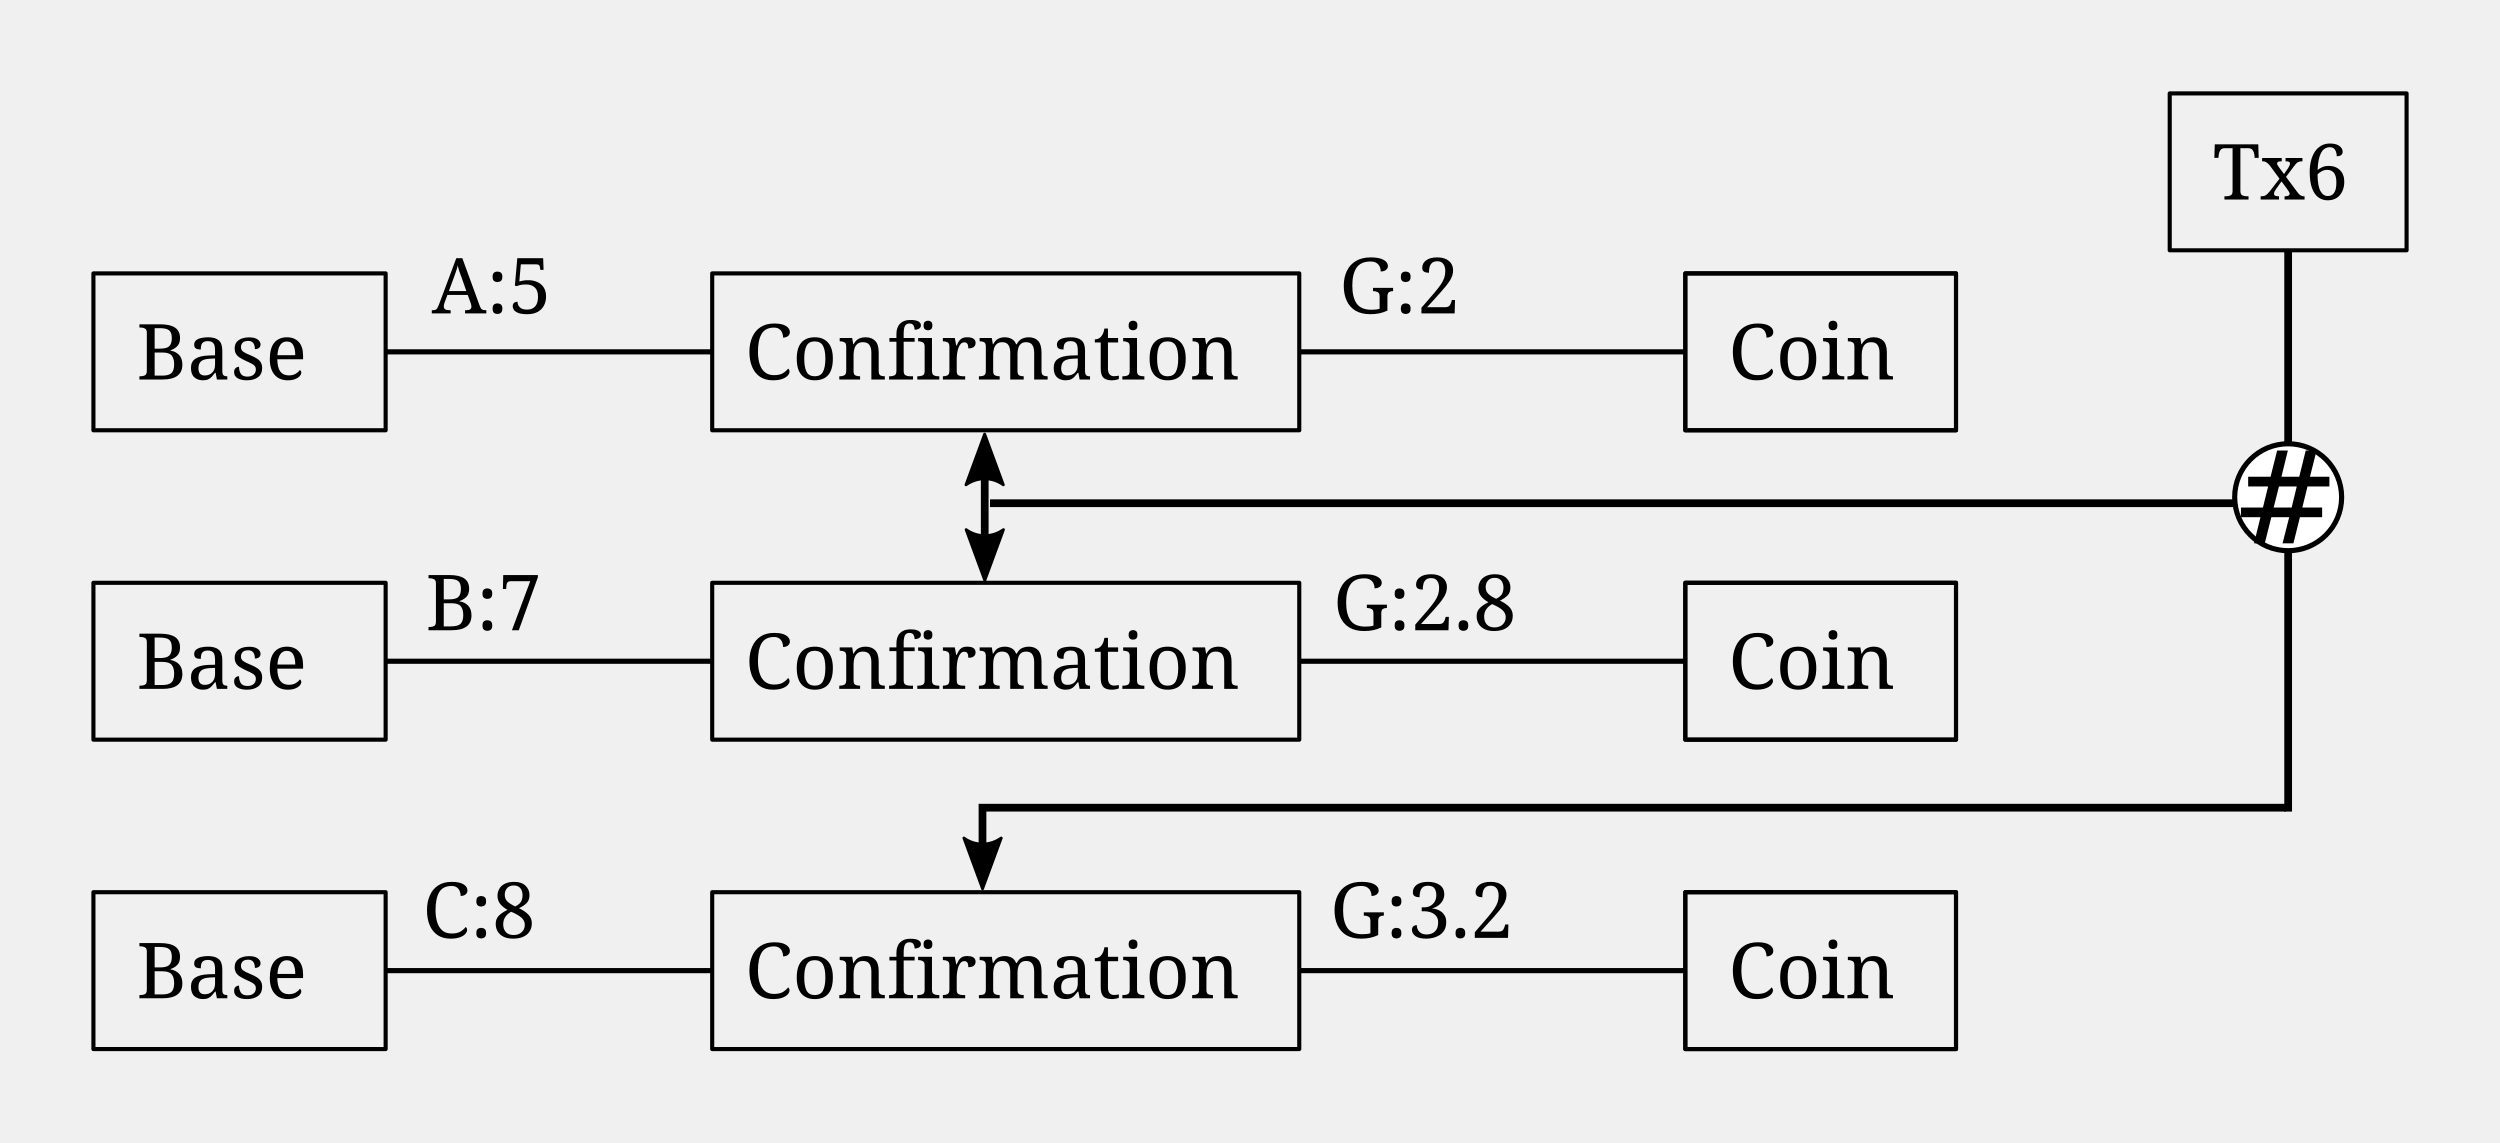
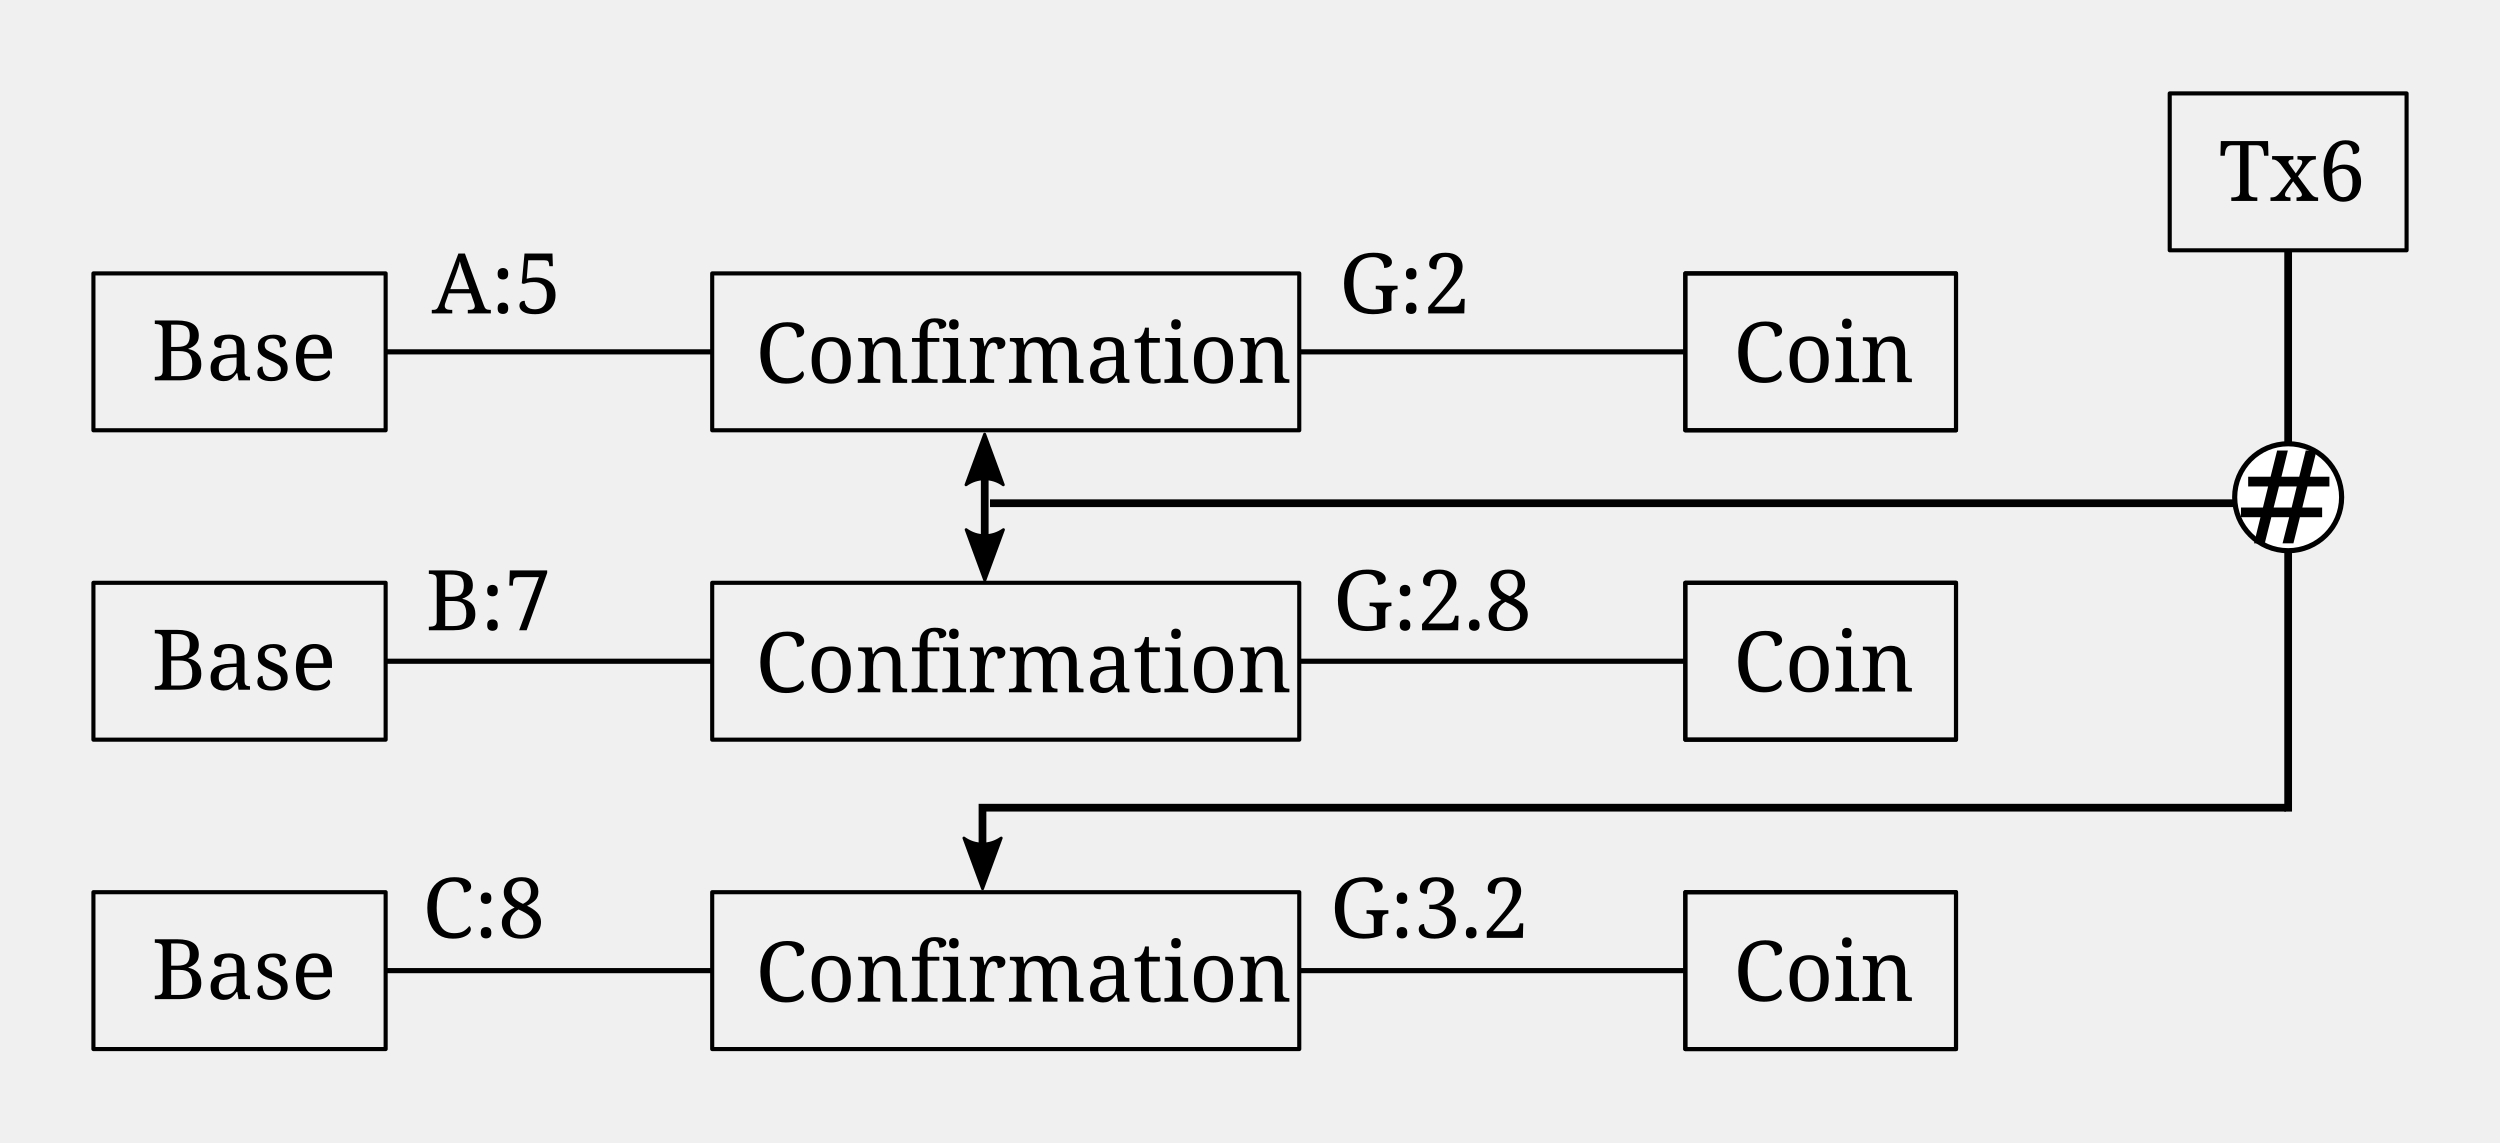
<svg xmlns="http://www.w3.org/2000/svg" width="136.827mm" height="62.529mm" viewBox="0 0 484.822 221.561" id="svg2" version="1.1">
  <defs id="defs4">
    <marker style="overflow:visible" id="marker5243" refX="0" refY="0" orient="auto">
      <path transform="scale(0.6,0.6)" d="M 8.719,4.034 -2.207,0.016 8.719,-4.002 c -1.745,2.372 -1.735,5.617 -6e-7,8.035 z" style="fill:#000000;fill-opacity:1;fill-rule:evenodd;stroke:#000000;stroke-width:0.625;stroke-linejoin:round;stroke-opacity:1" id="path5245" />
    </marker>
    <marker style="overflow:visible" id="marker5095" refX="0" refY="0" orient="auto">
      <path transform="scale(-0.6,-0.6)" d="M 8.719,4.034 -2.207,0.016 8.719,-4.002 c -1.745,2.372 -1.735,5.617 -6e-7,8.035 z" style="fill:#000000;fill-opacity:1;fill-rule:evenodd;stroke:#000000;stroke-width:0.625;stroke-linejoin:round;stroke-opacity:1" id="path5097" />
    </marker>
    <marker style="overflow:visible" id="marker5061" refX="0" refY="0" orient="auto">
      <path transform="scale(0.6,0.6)" d="M 8.719,4.034 -2.207,0.016 8.719,-4.002 c -1.745,2.372 -1.735,5.617 -6e-7,8.035 z" style="fill:#000000;fill-opacity:1;fill-rule:evenodd;stroke:#000000;stroke-width:0.625;stroke-linejoin:round;stroke-opacity:1" id="path5063" />
    </marker>
    <marker orient="auto" refY="0" refX="0" id="Arrow2Mstart" style="overflow:visible">
      <path id="path4497" style="fill:#000000;fill-opacity:1;fill-rule:evenodd;stroke:#000000;stroke-width:0.625;stroke-linejoin:round;stroke-opacity:1" d="M 8.719,4.034 -2.207,0.016 8.719,-4.002 c -1.745,2.372 -1.735,5.617 -6e-7,8.035 z" transform="scale(0.6,0.6)" />
    </marker>
    <marker orient="auto" refY="0" refX="0" id="Arrow2Mend" style="overflow:visible">
      <path id="path4500" style="fill:#000000;fill-opacity:1;fill-rule:evenodd;stroke:#000000;stroke-width:0.625;stroke-linejoin:round;stroke-opacity:1" d="M 8.719,4.034 -2.207,0.016 8.719,-4.002 c -1.745,2.372 -1.735,5.617 -6e-7,8.035 z" transform="scale(-0.6,-0.6)" />
    </marker>
    <marker orient="auto" refY="0" refX="0" id="Arrow1Mstart" style="overflow:visible">
      <path id="path4479" d="M 0,0 5,-5 -12.5,0 5,5 0,0 Z" style="fill:#000000;fill-opacity:1;fill-rule:evenodd;stroke:#000000;stroke-width:1pt;stroke-opacity:1" transform="matrix(0.4,0,0,0.4,4,0)" />
    </marker>
  </defs>
  <g id="layer1" transform="translate(-151.9006,-627.8803)">
-     <g id="g4312" transform="translate(0,240)">
-       <text xml:space="preserve" style="font-style:normal;font-weight:normal;font-size:15px;line-height:125%;font-family:sans-serif;letter-spacing:0px;word-spacing:0px;fill:#000000;fill-opacity:1;stroke:none;stroke-width:1px;stroke-linecap:butt;stroke-linejoin:miter;stroke-opacity:1" x="178.375" y="461.475" id="text4314">
-         <tspan id="tspan4316" x="178.375" y="461.475" style="font-style:normal;font-variant:normal;font-weight:normal;font-stretch:normal;font-family:serif;-inkscape-font-specification:serif">Base</tspan>
-       </text>
-       <rect style="opacity:1;fill:none;fill-opacity:1;stroke:#000000;stroke-width:0.798;stroke-linecap:round;stroke-linejoin:round;stroke-miterlimit:4;stroke-dasharray:none;stroke-opacity:1" id="rect4318" width="56.672" height="30.424" x="170.016" y="440.902" />
-     </g>
-     <text xml:space="preserve" style="font-style:normal;font-weight:normal;font-size:15px;line-height:125%;font-family:sans-serif;letter-spacing:0px;word-spacing:0px;fill:#000000;fill-opacity:1;stroke:none;stroke-width:1px;stroke-linecap:butt;stroke-linejoin:miter;stroke-opacity:1" x="296.375" y="701.475" id="text4322">
-       <tspan id="tspan4324" x="296.375" y="701.475" style="font-style:normal;font-variant:normal;font-weight:normal;font-stretch:normal;font-family:serif;-inkscape-font-specification:serif">Confirmation</tspan>
+     <text id="text4314" y="701.64" x="181.296" style="font-style:normal;font-variant:normal;font-weight:normal;font-stretch:normal;font-size:16.25px;line-height:125%;font-family:Georgia, Georgia1, serif;-inkscape-font-specification:'Georgia, Georgia1, serif';letter-spacing:0px;word-spacing:0px;fill:#000000;fill-opacity:1;stroke:none;stroke-width:1px;stroke-linecap:butt;stroke-linejoin:miter;stroke-opacity:1" xml:space="preserve">
+       <tspan style="font-style:normal;font-variant:normal;font-weight:normal;font-stretch:normal;font-size:16.25px;font-family:Georgia, Georgia1, serif;-inkscape-font-specification:'Georgia, Georgia1, serif'" y="701.64" x="181.296" id="tspan4316">Base</tspan>
+     </text>
+     <rect y="680.902" x="170.016" height="30.424" width="56.672" id="rect4318" style="opacity:1;fill:none;fill-opacity:1;stroke:#000000;stroke-width:0.798;stroke-linecap:round;stroke-linejoin:round;stroke-miterlimit:4;stroke-dasharray:none;stroke-opacity:1" />
+     <text xml:space="preserve" style="font-style:normal;font-variant:normal;font-weight:normal;font-stretch:normal;font-size:16.25px;line-height:125%;font-family:Georgia, Georgia1, serif;-inkscape-font-specification:'Georgia, Georgia1, serif';letter-spacing:0px;word-spacing:0px;fill:#000000;fill-opacity:1;stroke:none;stroke-width:1px;stroke-linecap:butt;stroke-linejoin:miter;stroke-opacity:1" x="298.432" y="702.128" id="text4322">
+       <tspan id="tspan4324" x="298.432" y="702.128" style="font-style:normal;font-variant:normal;font-weight:normal;font-stretch:normal;font-size:16.25px;font-family:Georgia, Georgia1, serif;-inkscape-font-specification:'Georgia, Georgia1, serif'">Confirmation</tspan>
    </text>
    <rect style="opacity:1;fill:none;fill-opacity:1;stroke:#000000;stroke-width:0.798;stroke-linecap:round;stroke-linejoin:round;stroke-miterlimit:4;stroke-dasharray:none;stroke-opacity:1" id="rect4326" width="113.848" height="30.424" x="290.016" y="680.902" />
    <path style="fill:none;fill-rule:evenodd;stroke:#000000;stroke-width:1px;stroke-linecap:butt;stroke-linejoin:miter;stroke-opacity:1" d="m 226.688,696.114 63.234,0" id="path4328" />
-     <g transform="translate(0,300)" id="g4330">
-       <text id="text4332" y="461.475" x="178.375" style="font-style:normal;font-weight:normal;font-size:15px;line-height:125%;font-family:sans-serif;letter-spacing:0px;word-spacing:0px;fill:#000000;fill-opacity:1;stroke:none;stroke-width:1px;stroke-linecap:butt;stroke-linejoin:miter;stroke-opacity:1" xml:space="preserve">
-         <tspan style="font-style:normal;font-variant:normal;font-weight:normal;font-stretch:normal;font-family:serif;-inkscape-font-specification:serif" y="461.475" x="178.375" id="tspan4334">Base</tspan>
-       </text>
-       <rect y="440.902" x="170.016" height="30.424" width="56.672" id="rect4336" style="opacity:1;fill:none;fill-opacity:1;stroke:#000000;stroke-width:0.798;stroke-linecap:round;stroke-linejoin:round;stroke-miterlimit:4;stroke-dasharray:none;stroke-opacity:1" />
-     </g>
-     <text id="text4340" y="761.475" x="296.375" style="font-style:normal;font-weight:normal;font-size:15px;line-height:125%;font-family:sans-serif;letter-spacing:0px;word-spacing:0px;fill:#000000;fill-opacity:1;stroke:none;stroke-width:1px;stroke-linecap:butt;stroke-linejoin:miter;stroke-opacity:1" xml:space="preserve">
-       <tspan style="font-style:normal;font-variant:normal;font-weight:normal;font-stretch:normal;font-family:serif;-inkscape-font-specification:serif" y="761.475" x="296.375" id="tspan4342">Confirmation</tspan>
+     <text xml:space="preserve" style="font-style:normal;font-variant:normal;font-weight:normal;font-stretch:normal;font-size:16.25px;line-height:125%;font-family:Georgia, Georgia1, serif;-inkscape-font-specification:'Georgia, Georgia1, serif';letter-spacing:0px;word-spacing:0px;fill:#000000;fill-opacity:1;stroke:none;stroke-width:1px;stroke-linecap:butt;stroke-linejoin:miter;stroke-opacity:1" x="181.296" y="761.64" id="text4332">
+       <tspan id="tspan4334" x="181.296" y="761.64" style="font-style:normal;font-variant:normal;font-weight:normal;font-stretch:normal;font-size:16.25px;font-family:Georgia, Georgia1, serif;-inkscape-font-specification:'Georgia, Georgia1, serif'">Base</tspan>
+     </text>
+     <rect style="opacity:1;fill:none;fill-opacity:1;stroke:#000000;stroke-width:0.798;stroke-linecap:round;stroke-linejoin:round;stroke-miterlimit:4;stroke-dasharray:none;stroke-opacity:1" id="rect4336" width="56.672" height="30.424" x="170.016" y="740.902" />
+     <text id="text4340" y="762.128" x="298.432" style="font-style:normal;font-variant:normal;font-weight:normal;font-stretch:normal;font-size:16.25px;line-height:125%;font-family:Georgia, Georgia1, serif;-inkscape-font-specification:'Georgia, Georgia1, serif';letter-spacing:0px;word-spacing:0px;fill:#000000;fill-opacity:1;stroke:none;stroke-width:1px;stroke-linecap:butt;stroke-linejoin:miter;stroke-opacity:1" xml:space="preserve">
+       <tspan style="font-style:normal;font-variant:normal;font-weight:normal;font-stretch:normal;font-size:16.25px;font-family:Georgia, Georgia1, serif;-inkscape-font-specification:'Georgia, Georgia1, serif'" y="762.128" x="298.432" id="tspan4342">Confirmation</tspan>
    </text>
    <rect y="740.902" x="290.016" height="30.424" width="113.848" id="rect4344" style="opacity:1;fill:none;fill-opacity:1;stroke:#000000;stroke-width:0.798;stroke-linecap:round;stroke-linejoin:round;stroke-miterlimit:4;stroke-dasharray:none;stroke-opacity:1" />
    <path id="path4346" d="m 226.688,756.114 63.234,0" style="fill:none;fill-rule:evenodd;stroke:#000000;stroke-width:1px;stroke-linecap:butt;stroke-linejoin:miter;stroke-opacity:1" />
-     <g id="g4348" transform="translate(0,360)">
-       <text xml:space="preserve" style="font-style:normal;font-weight:normal;font-size:15px;line-height:125%;font-family:sans-serif;letter-spacing:0px;word-spacing:0px;fill:#000000;fill-opacity:1;stroke:none;stroke-width:1px;stroke-linecap:butt;stroke-linejoin:miter;stroke-opacity:1" x="178.375" y="461.475" id="text4350">
-         <tspan id="tspan4352" x="178.375" y="461.475" style="font-style:normal;font-variant:normal;font-weight:normal;font-stretch:normal;font-family:serif;-inkscape-font-specification:serif">Base</tspan>
-       </text>
-       <rect style="opacity:1;fill:none;fill-opacity:1;stroke:#000000;stroke-width:0.798;stroke-linecap:round;stroke-linejoin:round;stroke-miterlimit:4;stroke-dasharray:none;stroke-opacity:1" id="rect4354" width="56.672" height="30.424" x="170.016" y="440.902" />
-     </g>
-     <text xml:space="preserve" style="font-style:normal;font-weight:normal;font-size:15px;line-height:125%;font-family:sans-serif;letter-spacing:0px;word-spacing:0px;fill:#000000;fill-opacity:1;stroke:none;stroke-width:1px;stroke-linecap:butt;stroke-linejoin:miter;stroke-opacity:1" x="296.375" y="821.475" id="text4358">
-       <tspan id="tspan4360" x="296.375" y="821.475" style="font-style:normal;font-variant:normal;font-weight:normal;font-stretch:normal;font-family:serif;-inkscape-font-specification:serif">Confirmation</tspan>
+     <text id="text4350" y="821.64" x="181.296" style="font-style:normal;font-variant:normal;font-weight:normal;font-stretch:normal;font-size:16.25px;line-height:125%;font-family:Georgia, Georgia1, serif;-inkscape-font-specification:'Georgia, Georgia1, serif';letter-spacing:0px;word-spacing:0px;fill:#000000;fill-opacity:1;stroke:none;stroke-width:1px;stroke-linecap:butt;stroke-linejoin:miter;stroke-opacity:1" xml:space="preserve">
+       <tspan style="font-style:normal;font-variant:normal;font-weight:normal;font-stretch:normal;font-size:16.25px;font-family:Georgia, Georgia1, serif;-inkscape-font-specification:'Georgia, Georgia1, serif'" y="821.64" x="181.296" id="tspan4352">Base</tspan>
+     </text>
+     <rect y="800.902" x="170.016" height="30.424" width="56.672" id="rect4354" style="opacity:1;fill:none;fill-opacity:1;stroke:#000000;stroke-width:0.798;stroke-linecap:round;stroke-linejoin:round;stroke-miterlimit:4;stroke-dasharray:none;stroke-opacity:1" />
+     <text xml:space="preserve" style="font-style:normal;font-variant:normal;font-weight:normal;font-stretch:normal;font-size:16.25px;line-height:125%;font-family:Georgia, Georgia1, serif;-inkscape-font-specification:'Georgia, Georgia1, serif';letter-spacing:0px;word-spacing:0px;fill:#000000;fill-opacity:1;stroke:none;stroke-width:1px;stroke-linecap:butt;stroke-linejoin:miter;stroke-opacity:1" x="298.432" y="822.128" id="text4358">
+       <tspan id="tspan4360" x="298.432" y="822.128" style="font-style:normal;font-variant:normal;font-weight:normal;font-stretch:normal;font-size:16.25px;font-family:Georgia, Georgia1, serif;-inkscape-font-specification:'Georgia, Georgia1, serif'">Confirmation</tspan>
    </text>
    <rect style="opacity:1;fill:none;fill-opacity:1;stroke:#000000;stroke-width:0.798;stroke-linecap:round;stroke-linejoin:round;stroke-miterlimit:4;stroke-dasharray:none;stroke-opacity:1" id="rect4362" width="113.848" height="30.424" x="290.016" y="800.902" />
    <path style="fill:none;fill-rule:evenodd;stroke:#000000;stroke-width:1px;stroke-linecap:butt;stroke-linejoin:miter;stroke-opacity:1" d="m 226.688,816.114 63.234,0" id="path4364" />
-     <text id="text4366" y="688.657" x="235.636" style="font-style:normal;font-variant:normal;font-weight:normal;font-stretch:normal;font-size:15px;line-height:125%;font-family:serif;-inkscape-font-specification:serif;letter-spacing:0px;word-spacing:0px;fill:#000000;fill-opacity:1;stroke:none;stroke-width:1px;stroke-linecap:butt;stroke-linejoin:miter;stroke-opacity:1" xml:space="preserve">
+     <text id="text4366" y="688.657" x="235.636" style="font-style:normal;font-variant:normal;font-weight:normal;font-stretch:normal;font-size:16.25px;line-height:125%;font-family:Georgia, Georgia1, serif;-inkscape-font-specification:'Georgia, Georgia1, serif';letter-spacing:0px;word-spacing:0px;fill:#000000;fill-opacity:1;stroke:none;stroke-width:1px;stroke-linecap:butt;stroke-linejoin:miter;stroke-opacity:1;" xml:space="preserve">
      <tspan y="688.657" x="235.636" id="tspan4368">A:5</tspan>
    </text>
-     <text id="text4370" y="750.101" x="234.443" style="font-style:normal;font-variant:normal;font-weight:normal;font-stretch:normal;font-size:15px;line-height:125%;font-family:serif;-inkscape-font-specification:serif;letter-spacing:0px;word-spacing:0px;fill:#000000;fill-opacity:1;stroke:none;stroke-width:1px;stroke-linecap:butt;stroke-linejoin:miter;stroke-opacity:1" xml:space="preserve">
+     <text id="text4370" y="750.101" x="234.443" style="font-style:normal;font-variant:normal;font-weight:normal;font-stretch:normal;font-size:16.25px;line-height:125%;font-family:Georgia, Georgia1, serif;-inkscape-font-specification:'Georgia, Georgia1, serif';letter-spacing:0px;word-spacing:0px;fill:#000000;fill-opacity:1;stroke:none;stroke-width:1px;stroke-linecap:butt;stroke-linejoin:miter;stroke-opacity:1;" xml:space="preserve">
      <tspan y="750.101" x="234.443" id="tspan4372">B:7</tspan>
    </text>
-     <text id="text4374" y="809.756" x="233.846" style="font-style:normal;font-variant:normal;font-weight:normal;font-stretch:normal;font-size:15px;line-height:125%;font-family:serif;-inkscape-font-specification:serif;letter-spacing:0px;word-spacing:0px;fill:#000000;fill-opacity:1;stroke:none;stroke-width:1px;stroke-linecap:butt;stroke-linejoin:miter;stroke-opacity:1" xml:space="preserve">
+     <text id="text4374" y="809.756" x="233.846" style="font-style:normal;font-variant:normal;font-weight:normal;font-stretch:normal;font-size:16.25px;line-height:125%;font-family:Georgia, Georgia1, serif;-inkscape-font-specification:'Georgia, Georgia1, serif';letter-spacing:0px;word-spacing:0px;fill:#000000;fill-opacity:1;stroke:none;stroke-width:1px;stroke-linecap:butt;stroke-linejoin:miter;stroke-opacity:1;" xml:space="preserve">
      <tspan y="809.756" x="233.846" id="tspan4376">C:8</tspan>
    </text>
-     <g id="g4405" transform="translate(-157.2812,166.2794)">
-       <text xml:space="preserve" style="font-style:normal;font-weight:normal;font-size:15px;line-height:125%;font-family:sans-serif;letter-spacing:0px;word-spacing:0px;fill:#000000;fill-opacity:1;stroke:none;stroke-width:1px;stroke-linecap:butt;stroke-linejoin:miter;stroke-opacity:1" x="644.372" y="535.196" id="text4407">
-         <tspan id="tspan4409" x="644.372" y="535.196" style="font-style:normal;font-variant:normal;font-weight:normal;font-stretch:normal;font-family:serif;-inkscape-font-specification:serif">Coin</tspan>
-       </text>
-       <rect style="opacity:1;fill:none;fill-opacity:1;stroke:#000000;stroke-width:0.798;stroke-linecap:round;stroke-linejoin:round;stroke-miterlimit:4;stroke-dasharray:none;stroke-opacity:1" id="rect4411" width="52.496" height="30.424" x="636.013" y="514.622" />
-       <rect y="514.622" x="636.013" height="30.424" width="52.496" id="rect4413" style="opacity:1;fill:none;fill-opacity:1;stroke:#000000;stroke-width:0.798;stroke-linecap:round;stroke-linejoin:round;stroke-miterlimit:4;stroke-dasharray:none;stroke-opacity:1" />
-     </g>
-     <g transform="translate(-157.2812,226.2794)" id="g4415">
-       <text id="text4417" y="535.196" x="644.372" style="font-style:normal;font-weight:normal;font-size:15px;line-height:125%;font-family:sans-serif;letter-spacing:0px;word-spacing:0px;fill:#000000;fill-opacity:1;stroke:none;stroke-width:1px;stroke-linecap:butt;stroke-linejoin:miter;stroke-opacity:1" xml:space="preserve">
-         <tspan style="font-style:normal;font-variant:normal;font-weight:normal;font-stretch:normal;font-family:serif;-inkscape-font-specification:serif" y="535.196" x="644.372" id="tspan4419">Coin</tspan>
-       </text>
-       <rect y="514.622" x="636.013" height="30.424" width="52.496" id="rect4421" style="opacity:1;fill:none;fill-opacity:1;stroke:#000000;stroke-width:0.798;stroke-linecap:round;stroke-linejoin:round;stroke-miterlimit:4;stroke-dasharray:none;stroke-opacity:1" />
-       <rect style="opacity:1;fill:none;fill-opacity:1;stroke:#000000;stroke-width:0.798;stroke-linecap:round;stroke-linejoin:round;stroke-miterlimit:4;stroke-dasharray:none;stroke-opacity:1" id="rect4423" width="52.496" height="30.424" x="636.013" y="514.622" />
-     </g>
-     <g id="g4425" transform="translate(-157.2812,286.2794)">
-       <text xml:space="preserve" style="font-style:normal;font-weight:normal;font-size:15px;line-height:125%;font-family:sans-serif;letter-spacing:0px;word-spacing:0px;fill:#000000;fill-opacity:1;stroke:none;stroke-width:1px;stroke-linecap:butt;stroke-linejoin:miter;stroke-opacity:1" x="644.372" y="535.196" id="text4427">
-         <tspan id="tspan4429" x="644.372" y="535.196" style="font-style:normal;font-variant:normal;font-weight:normal;font-stretch:normal;font-family:serif;-inkscape-font-specification:serif">Coin</tspan>
-       </text>
-       <rect style="opacity:1;fill:none;fill-opacity:1;stroke:#000000;stroke-width:0.798;stroke-linecap:round;stroke-linejoin:round;stroke-miterlimit:4;stroke-dasharray:none;stroke-opacity:1" id="rect4431" width="52.496" height="30.424" x="636.013" y="514.622" />
-       <rect y="514.622" x="636.013" height="30.424" width="52.496" id="rect4433" style="opacity:1;fill:none;fill-opacity:1;stroke:#000000;stroke-width:0.798;stroke-linecap:round;stroke-linejoin:round;stroke-miterlimit:4;stroke-dasharray:none;stroke-opacity:1" />
-     </g>
+     <text id="text4407" y="701.993" x="488.083" style="font-style:normal;font-variant:normal;font-weight:normal;font-stretch:normal;font-size:16.25px;line-height:125%;font-family:Georgia, Georgia1, serif;-inkscape-font-specification:'Georgia, Georgia1, serif';letter-spacing:0px;word-spacing:0px;fill:#000000;fill-opacity:1;stroke:none;stroke-width:1px;stroke-linecap:butt;stroke-linejoin:miter;stroke-opacity:1" xml:space="preserve">
+       <tspan style="font-style:normal;font-variant:normal;font-weight:normal;font-stretch:normal;font-size:16.25px;font-family:Georgia, Georgia1, serif;-inkscape-font-specification:'Georgia, Georgia1, serif'" y="701.993" x="488.083" id="tspan4409">Coin</tspan>
+     </text>
+     <rect y="680.902" x="478.732" height="30.424" width="52.496" id="rect4411" style="opacity:1;fill:none;fill-opacity:1;stroke:#000000;stroke-width:0.798;stroke-linecap:round;stroke-linejoin:round;stroke-miterlimit:4;stroke-dasharray:none;stroke-opacity:1" />
+     <rect style="opacity:1;fill:none;fill-opacity:1;stroke:#000000;stroke-width:0.798;stroke-linecap:round;stroke-linejoin:round;stroke-miterlimit:4;stroke-dasharray:none;stroke-opacity:1" id="rect4413" width="52.496" height="30.424" x="478.732" y="680.902" />
+     <text xml:space="preserve" style="font-style:normal;font-variant:normal;font-weight:normal;font-stretch:normal;font-size:16.25px;line-height:125%;font-family:Georgia, Georgia1, serif;-inkscape-font-specification:'Georgia, Georgia1, serif';letter-spacing:0px;word-spacing:0px;fill:#000000;fill-opacity:1;stroke:none;stroke-width:1px;stroke-linecap:butt;stroke-linejoin:miter;stroke-opacity:1" x="488.083" y="761.993" id="text4417">
+       <tspan id="tspan4419" x="488.083" y="761.993" style="font-style:normal;font-variant:normal;font-weight:normal;font-stretch:normal;font-size:16.25px;font-family:Georgia, Georgia1, serif;-inkscape-font-specification:'Georgia, Georgia1, serif'">Coin</tspan>
+     </text>
+     <rect style="opacity:1;fill:none;fill-opacity:1;stroke:#000000;stroke-width:0.798;stroke-linecap:round;stroke-linejoin:round;stroke-miterlimit:4;stroke-dasharray:none;stroke-opacity:1" id="rect4421" width="52.496" height="30.424" x="478.732" y="740.902" />
+     <rect y="740.902" x="478.732" height="30.424" width="52.496" id="rect4423" style="opacity:1;fill:none;fill-opacity:1;stroke:#000000;stroke-width:0.798;stroke-linecap:round;stroke-linejoin:round;stroke-miterlimit:4;stroke-dasharray:none;stroke-opacity:1" />
+     <text id="text4427" y="821.993" x="488.083" style="font-style:normal;font-variant:normal;font-weight:normal;font-stretch:normal;font-size:16.25px;line-height:125%;font-family:Georgia, Georgia1, serif;-inkscape-font-specification:'Georgia, Georgia1, serif';letter-spacing:0px;word-spacing:0px;fill:#000000;fill-opacity:1;stroke:none;stroke-width:1px;stroke-linecap:butt;stroke-linejoin:miter;stroke-opacity:1" xml:space="preserve">
+       <tspan style="font-style:normal;font-variant:normal;font-weight:normal;font-stretch:normal;font-size:16.25px;font-family:Georgia, Georgia1, serif;-inkscape-font-specification:'Georgia, Georgia1, serif'" y="821.993" x="488.083" id="tspan4429">Coin</tspan>
+     </text>
+     <rect y="800.902" x="478.732" height="30.424" width="52.496" id="rect4431" style="opacity:1;fill:none;fill-opacity:1;stroke:#000000;stroke-width:0.798;stroke-linecap:round;stroke-linejoin:round;stroke-miterlimit:4;stroke-dasharray:none;stroke-opacity:1" />
+     <rect style="opacity:1;fill:none;fill-opacity:1;stroke:#000000;stroke-width:0.798;stroke-linecap:round;stroke-linejoin:round;stroke-miterlimit:4;stroke-dasharray:none;stroke-opacity:1" id="rect4433" width="52.496" height="30.424" x="478.732" y="800.902" />
    <path id="path4435" d="m 403.881,696.114 74.568,0" style="fill:none;fill-rule:evenodd;stroke:#000000;stroke-width:1px;stroke-linecap:butt;stroke-linejoin:miter;stroke-opacity:1" />
    <path style="fill:none;fill-rule:evenodd;stroke:#000000;stroke-width:1px;stroke-linecap:butt;stroke-linejoin:miter;stroke-opacity:1" d="m 403.881,756.114 74.568,0" id="path4437" />
    <path id="path4439" d="m 403.881,816.114 74.568,0" style="fill:none;fill-rule:evenodd;stroke:#000000;stroke-width:1px;stroke-linecap:butt;stroke-linejoin:miter;stroke-opacity:1" />
-     <text xml:space="preserve" style="font-style:normal;font-variant:normal;font-weight:normal;font-stretch:normal;font-size:15px;line-height:125%;font-family:serif;-inkscape-font-specification:serif;letter-spacing:0px;word-spacing:0px;fill:#000000;fill-opacity:1;stroke:none;stroke-width:1px;stroke-linecap:butt;stroke-linejoin:miter;stroke-opacity:1" x="411.636" y="688.657" id="text4441">
+     <text xml:space="preserve" style="font-style:normal;font-variant:normal;font-weight:normal;font-stretch:normal;font-size:16.25px;line-height:125%;font-family:Georgia, Georgia1, serif;-inkscape-font-specification:'Georgia, Georgia1, serif';letter-spacing:0px;word-spacing:0px;fill:#000000;fill-opacity:1;stroke:none;stroke-width:1px;stroke-linecap:butt;stroke-linejoin:miter;stroke-opacity:1;" x="411.636" y="688.657" id="text4441">
      <tspan id="tspan4443" x="411.636" y="688.657">G:2</tspan>
    </text>
-     <text xml:space="preserve" style="font-style:normal;font-variant:normal;font-weight:normal;font-stretch:normal;font-size:15px;line-height:125%;font-family:serif;-inkscape-font-specification:serif;letter-spacing:0px;word-spacing:0px;fill:#000000;fill-opacity:1;stroke:none;stroke-width:1px;stroke-linecap:butt;stroke-linejoin:miter;stroke-opacity:1" x="410.443" y="750.101" id="text4445">
+     <text xml:space="preserve" style="font-style:normal;font-variant:normal;font-weight:normal;font-stretch:normal;font-size:16.25px;line-height:125%;font-family:Georgia, Georgia1, serif;-inkscape-font-specification:'Georgia, Georgia1, serif';letter-spacing:0px;word-spacing:0px;fill:#000000;fill-opacity:1;stroke:none;stroke-width:1px;stroke-linecap:butt;stroke-linejoin:miter;stroke-opacity:1;" x="410.443" y="750.101" id="text4445">
      <tspan id="tspan4447" x="410.443" y="750.101">G:2.8</tspan>
    </text>
-     <text xml:space="preserve" style="font-style:normal;font-variant:normal;font-weight:normal;font-stretch:normal;font-size:15px;line-height:125%;font-family:serif;-inkscape-font-specification:serif;letter-spacing:0px;word-spacing:0px;fill:#000000;fill-opacity:1;stroke:none;stroke-width:1px;stroke-linecap:butt;stroke-linejoin:miter;stroke-opacity:1" x="409.846" y="809.756" id="text4449">
+     <text xml:space="preserve" style="font-style:normal;font-variant:normal;font-weight:normal;font-stretch:normal;font-size:16.25px;line-height:125%;font-family:Georgia, Georgia1, serif;-inkscape-font-specification:'Georgia, Georgia1, serif';letter-spacing:0px;word-spacing:0px;fill:#000000;fill-opacity:1;stroke:none;stroke-width:1px;stroke-linecap:butt;stroke-linejoin:miter;stroke-opacity:1;" x="409.846" y="809.756" id="text4449">
      <tspan id="tspan4451" x="409.846" y="809.756">G:3.2</tspan>
    </text>
    <path style="fill:none;fill-rule:evenodd;stroke:#000000;stroke-width:1.5;stroke-linecap:butt;stroke-linejoin:miter;stroke-miterlimit:4;stroke-dasharray:none;stroke-opacity:1;marker-start:url(#Arrow2Mstart);marker-end:url(#Arrow2Mend)" d="m 342.867,714.052 0,24.389" id="path4467" />
    <path style="fill:none;fill-rule:evenodd;stroke:#000000;stroke-width:1.5;stroke-linecap:butt;stroke-linejoin:miter;stroke-miterlimit:4;stroke-dasharray:none;stroke-opacity:1;marker-start:url(#marker5061)" d="m 342.433,798.248 0,-13.733 252.778,0" id="path5233" />
    <path style="fill:none;fill-rule:evenodd;stroke:#000000;stroke-width:1.5;stroke-linecap:butt;stroke-linejoin:miter;stroke-miterlimit:4;stroke-dasharray:none;stroke-opacity:1" d="m 343.888,725.47 244.5,0" id="path5235" />
-     <g transform="translate(282.6569,85.09389)" id="g4248">
-       <text xml:space="preserve" style="font-style:normal;font-weight:normal;font-size:15px;line-height:125%;font-family:sans-serif;letter-spacing:0px;word-spacing:0px;fill:#000000;fill-opacity:1;stroke:none;stroke-width:1px;stroke-linecap:butt;stroke-linejoin:miter;stroke-opacity:1" x="298.375" y="581.475" id="text4250">
-         <tspan id="tspan4252" x="298.375" y="581.475" style="font-style:normal;font-variant:normal;font-weight:normal;font-stretch:normal;font-family:serif;-inkscape-font-specification:serif">Tx6</tspan>
-       </text>
-       <rect style="opacity:1;fill:none;fill-opacity:1;stroke:#000000;stroke-width:0.798;stroke-linecap:round;stroke-linejoin:round;stroke-miterlimit:4;stroke-dasharray:none;stroke-opacity:1" id="rect4254" width="45.934" height="30.424" x="290.016" y="560.902" />
-     </g>
+     <text id="text4250" y="666.849" x="582.175" style="font-style:normal;font-variant:normal;font-weight:normal;font-stretch:normal;font-size:16.25px;line-height:125%;font-family:Georgia, Georgia1, serif;-inkscape-font-specification:'Georgia, Georgia1, serif';letter-spacing:0px;word-spacing:0px;fill:#000000;fill-opacity:1;stroke:none;stroke-width:1px;stroke-linecap:butt;stroke-linejoin:miter;stroke-opacity:1" xml:space="preserve">
+       <tspan style="font-style:normal;font-variant:normal;font-weight:normal;font-stretch:normal;font-size:16.25px;font-family:Georgia, Georgia1, serif;-inkscape-font-specification:'Georgia, Georgia1, serif'" y="666.849" x="582.175" id="tspan4252">Tx6</tspan>
+     </text>
+     <rect y="645.996" x="572.673" height="30.424" width="45.934" id="rect4254" style="opacity:1;fill:none;fill-opacity:1;stroke:#000000;stroke-width:0.798;stroke-linecap:round;stroke-linejoin:round;stroke-miterlimit:4;stroke-dasharray:none;stroke-opacity:1" />
    <path style="fill:none;fill-rule:evenodd;stroke:#000000;stroke-width:1.5;stroke-linecap:butt;stroke-linejoin:miter;stroke-miterlimit:4;stroke-dasharray:none;stroke-opacity:1" d="m 595.64,676.715 0,108.555" id="path4256" />
-     <g id="g4461" transform="translate(76.04272,-28.33251)">
-       <g transform="translate(225.9805,459.0779)" id="g4306">
-         <circle style="fill:#ffffff;fill-opacity:1;stroke:#000000;stroke-width:1;stroke-miterlimit:4;stroke-dasharray:none;stroke-opacity:1" id="path11797" cx="293.617" cy="293.563" r="10.37" />
-         <g id="text11799" style="font-style:normal;font-variant:normal;font-weight:normal;font-stretch:normal;font-size:25.067px;line-height:125%;font-family:serif;-inkscape-font-specification:serif;letter-spacing:0px;word-spacing:0px;fill:#000000;fill-opacity:1;stroke:none">
-           <path id="path4284" d="m 295.286,291.475 -3.452,0 -1.028,4.088 3.488,0 0.991,-4.088 z m -1.726,-6.964 -1.248,5.079 3.452,0 1.261,-5.079 2.105,0 -1.285,5.079 3.77,0 0,1.885 -4.247,0 -1.004,4.088 3.843,0 0,1.873 -4.308,0 -1.261,5.067 -2.105,0 1.285,-5.067 -3.464,0 -1.273,5.067 -2.081,0 1.248,-5.067 -3.782,0 0,-1.873 4.259,0 1.004,-4.088 -3.868,0 0,-1.885 4.345,0 1.273,-5.079 2.081,0 z" />
-         </g>
-       </g>
-     </g>
+     <circle style="fill:#ffffff;fill-opacity:1;stroke:#000000;stroke-width:1;stroke-miterlimit:4;stroke-dasharray:none;stroke-opacity:1" id="path11797" cx="595.64" cy="724.309" r="10.37" />
+     <path style="font-style:normal;font-variant:normal;font-weight:normal;font-stretch:normal;font-size:medium;line-height:125%;font-family:serif;-inkscape-font-specification:serif;letter-spacing:0px;word-spacing:0px;fill:#000000;fill-opacity:1;stroke:none" d="m 597.309,722.22 -3.452,0 -1.028,4.088 3.488,0 0.991,-4.088 z m -1.726,-6.964 -1.248,5.079 3.452,0 1.261,-5.079 2.105,0 -1.285,5.079 3.77,0 0,1.885 -4.247,0 -1.004,4.088 3.843,0 0,1.873 -4.308,0 -1.261,5.067 -2.105,0 1.285,-5.067 -3.464,0 -1.273,5.067 -2.081,0 1.248,-5.067 -3.782,0 0,-1.873 4.259,0 1.004,-4.088 -3.868,0 0,-1.885 4.345,0 1.273,-5.079 2.081,0 z" id="path4284" />
  </g>
</svg>
